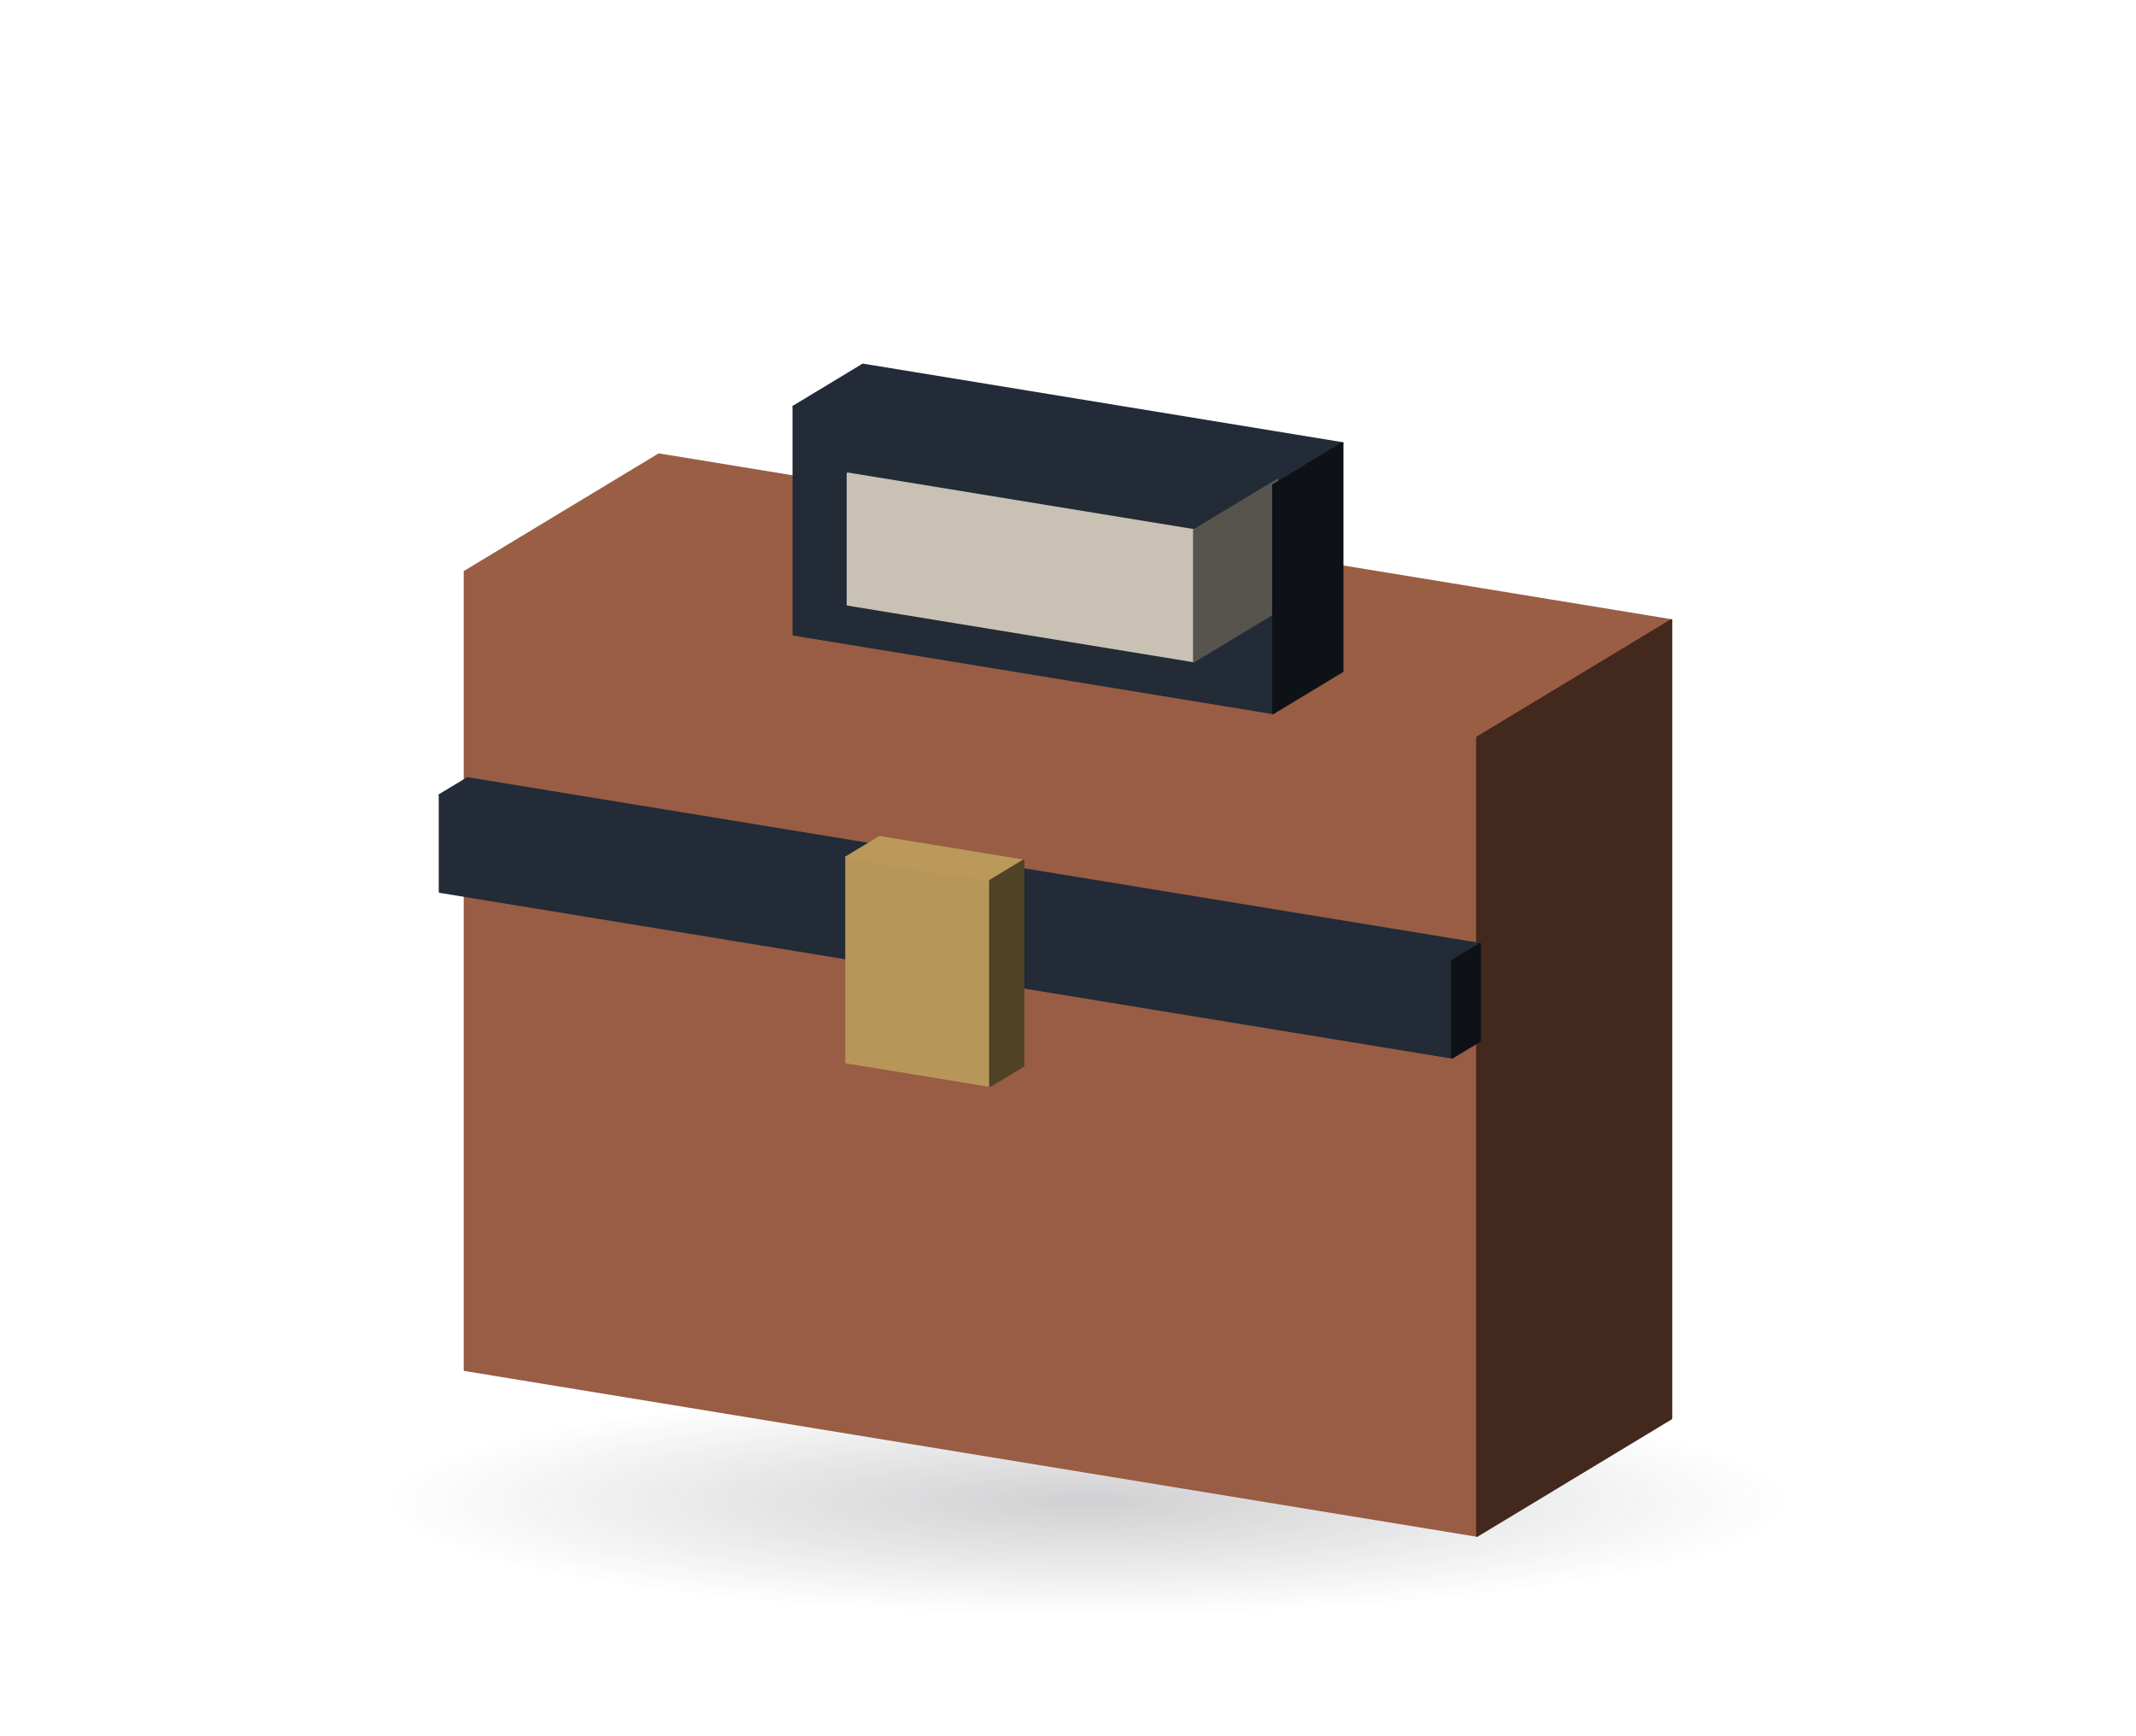
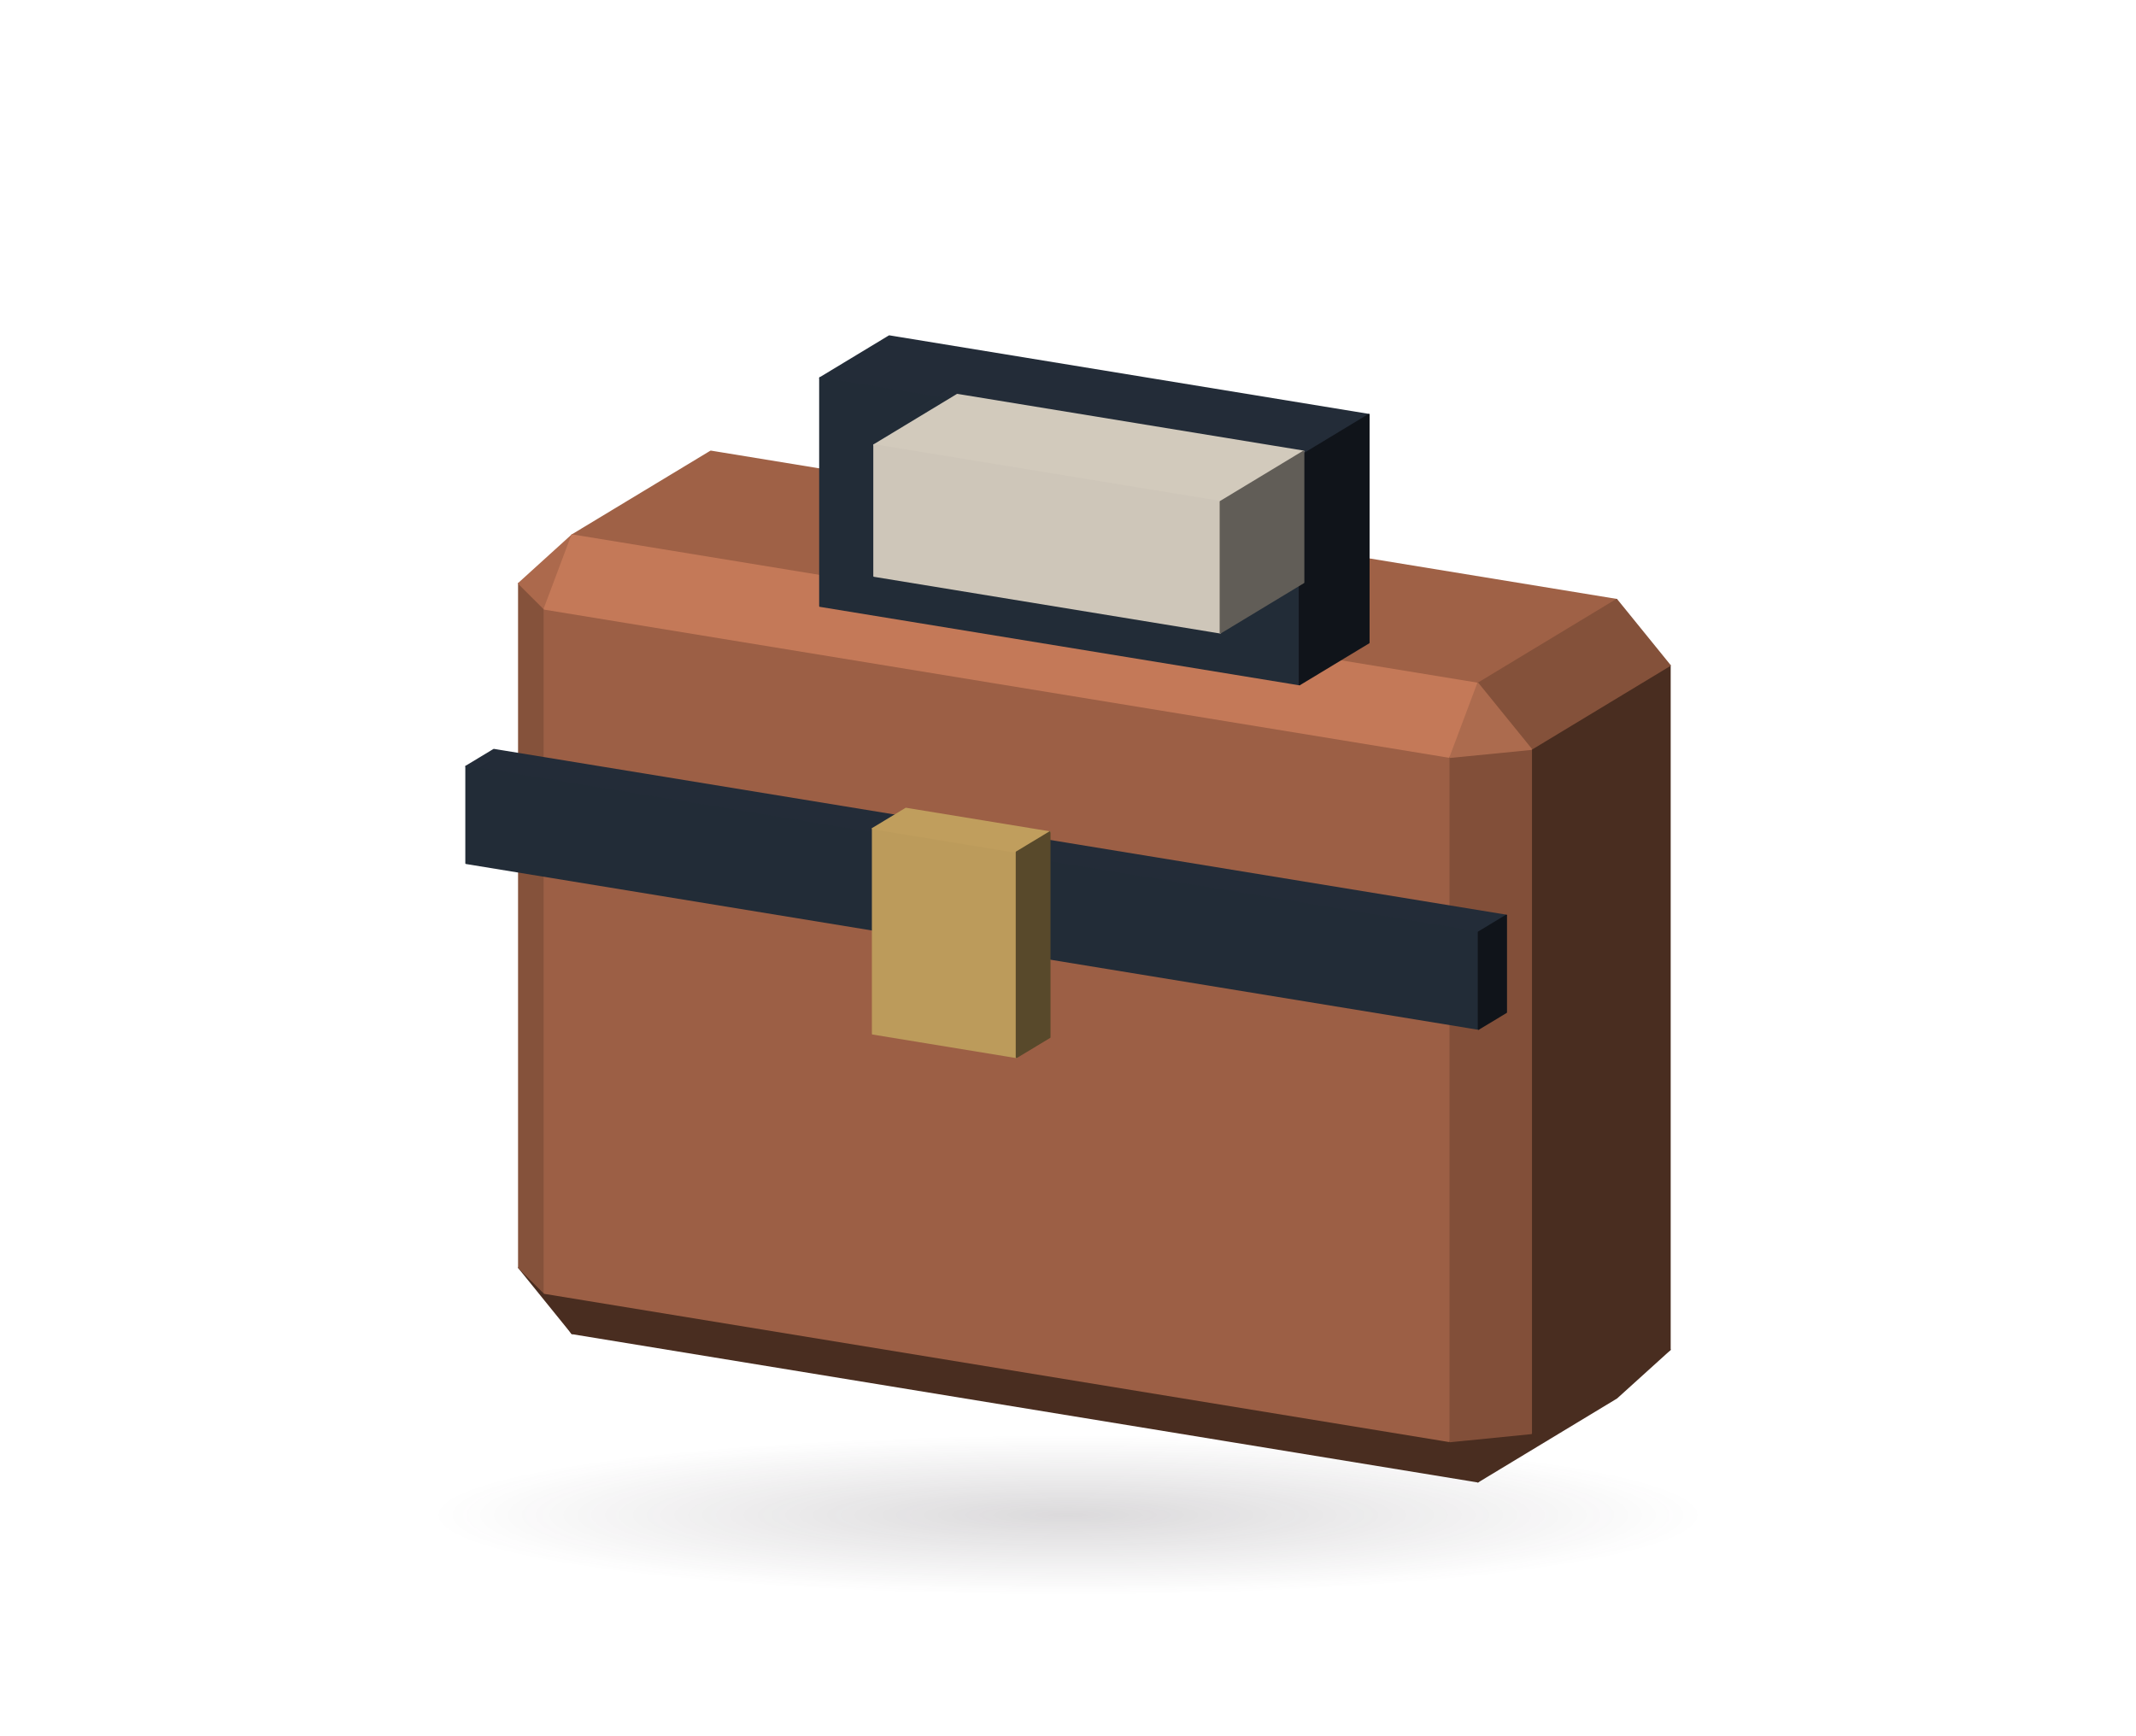
<svg xmlns="http://www.w3.org/2000/svg" viewBox="0 0 320 260" role="img" aria-labelledby="title desc">
  <defs>
    <radialGradient id="floor">
-       <stop stop-color="#383039" stop-opacity=".23" />
+       <stop stop-color="#383039" stop-opacity=".18" />
      <stop offset="1" stop-color="#383039" stop-opacity="0" />
    </radialGradient>
  </defs>
-   <ellipse cx="163" cy="225" rx="106" ry="17" fill="url(#floor)" />
-   <polygon points="98.71,68.08 69.62,85.65 221.29,110.49 250.38,92.92" fill="#9a5e44" stroke="#9a5e44" stroke-width=".3" stroke-linejoin="round" />
-   <polygon points="69.62,205.26 221.29,230.10 221.29,110.49 69.62,85.65" fill="#985d44" stroke="#985d44" stroke-width=".3" stroke-linejoin="round" />
-   <polygon points="139.46,63.40 126.99,70.94 178.88,79.43 191.35,71.90" fill="#ccc4b7" stroke="#ccc4b7" stroke-width=".3" stroke-linejoin="round" />
-   <polygon points="129.27,54.63 118.88,60.91 190.73,72.68 201.12,66.40" fill="#222b37" stroke="#222b37" stroke-width=".3" stroke-linejoin="round" />
-   <polygon points="118.88,95.08 190.73,106.85 190.73,72.68 118.88,60.91" fill="#222b36" stroke="#222b36" stroke-width=".3" stroke-linejoin="round" />
-   <polygon points="126.99,90.59 178.88,99.08 178.88,79.43 126.99,70.94" fill="#c8c1b4" stroke="#c8c1b4" stroke-width=".3" stroke-linejoin="round" />
-   <polygon points="178.88,99.08 191.35,91.55 191.35,71.90 178.88,79.43" fill="#57544e" stroke="#57544e" stroke-width=".3" stroke-linejoin="round" />
-   <polygon points="221.29,230.10 250.38,212.52 250.38,92.92 221.29,110.49" fill="#42281d" stroke="#42281d" stroke-width=".3" stroke-linejoin="round" />
-   <polygon points="70.03,116.59 65.88,119.10 217.55,143.94 221.71,141.42" fill="#222b37" stroke="#222b37" stroke-width=".3" stroke-linejoin="round" />
-   <polygon points="190.73,106.85 201.12,100.57 201.12,66.40 190.73,72.68" fill="#0e1217" stroke="#0e1217" stroke-width=".3" stroke-linejoin="round" />
-   <polygon points="65.88,133.62 217.55,158.46 217.55,143.94 65.88,119.10" fill="#222b36" stroke="#222b36" stroke-width=".3" stroke-linejoin="round" />
-   <polygon points="126.78,159.17 148.33,162.70 148.33,131.95 126.78,128.42" fill="#b79759" stroke="#b79759" stroke-width=".3" stroke-linejoin="round" />
-   <polygon points="131.77,125.40 126.78,128.42 148.33,131.95 153.32,128.93" fill="#ba995a" stroke="#ba995a" stroke-width=".3" stroke-linejoin="round" />
-   <polygon points="148.33,162.70 153.32,159.69 153.32,128.93 148.33,131.95" fill="#504227" stroke="#504227" stroke-width=".3" stroke-linejoin="round" />
-   <polygon points="217.55,158.46 221.71,155.95 221.71,141.42 217.55,143.94" fill="#0e1217" stroke="#0e1217" stroke-width=".3" stroke-linejoin="round" />
+   <ellipse cx="160" cy="227" rx="95" ry="12" fill="url(#floor)" />
+   <polygon points="77.72,189.92 85.70,199.78 81.55,193.74" fill="#492d20" stroke="#492d20" stroke-width=".22" stroke-linejoin="round" />
+   <polygon points="81.55,193.74 81.55,91.23 77.72,87.41 77.72,189.92" fill="#85523b" stroke="#85523b" stroke-width=".22" stroke-linejoin="round" />
+   <polygon points="85.70,199.78 221.41,222.00 217.26,215.97 81.55,193.74" fill="#492d20" stroke="#492d20" stroke-width=".22" stroke-linejoin="round" />
+   <polygon points="81.55,91.23 85.70,80.17 77.72,87.41" fill="#ac694c" stroke="#ac694c" stroke-width=".22" stroke-linejoin="round" />
+   <polygon points="250.18,202.21 229.40,214.76 221.41,222.00 242.19,209.44" fill="#492d20" stroke="#492d20" stroke-width=".22" stroke-linejoin="round" />
+   <polygon points="106.48,67.62 85.70,80.17 221.41,102.40 242.19,89.84" fill="#9f6146" stroke="#9f6146" stroke-width=".22" stroke-linejoin="round" />
+   <polygon points="81.55,193.74 217.26,215.97 217.26,113.45 81.55,91.23" fill="#9c5f45" stroke="#9c5f45" stroke-width=".22" stroke-linejoin="round" />
+   <polygon points="250.18,202.21 250.18,99.69 229.40,112.25 229.40,214.76" fill="#492d20" stroke="#492d20" stroke-width=".22" stroke-linejoin="round" />
+   <polygon points="217.26,215.97 221.41,222.00 229.40,214.76" fill="#492d20" stroke="#492d20" stroke-width=".22" stroke-linejoin="round" />
+   <polygon points="81.55,91.23 217.26,113.45 221.41,102.40 85.70,80.17" fill="#c47958" stroke="#c47958" stroke-width=".22" stroke-linejoin="round" />
+   <polygon points="242.19,89.84 221.41,102.40 229.40,112.25 250.18,99.69" fill="#84513a" stroke="#84513a" stroke-width=".22" stroke-linejoin="round" />
+   <polygon points="229.40,214.76 229.40,112.25 217.26,113.45 217.26,215.97" fill="#824f39" stroke="#824f39" stroke-width=".22" stroke-linejoin="round" />
+   <polygon points="229.40,112.25 221.41,102.40 217.26,113.45" fill="#ac6b4e" stroke="#ac6b4e" stroke-width=".22" stroke-linejoin="round" />
+   <polygon points="133.22,50.35 122.83,56.63 194.68,68.40 205.07,62.12" fill="#232c38" stroke="#232c38" stroke-width=".22" stroke-linejoin="round" />
+   <polygon points="122.83,90.81 194.68,102.57 194.68,68.40 122.83,56.63" fill="#222c37" stroke="#222c37" stroke-width=".22" stroke-linejoin="round" />
+   <polygon points="194.68,102.57 205.07,96.29 205.07,62.12 194.68,68.40" fill="#10141a" stroke="#10141a" stroke-width=".22" stroke-linejoin="round" />
+   <polygon points="143.41,59.12 130.94,66.66 182.83,75.16 195.30,67.62" fill="#d2cabc" stroke="#d2cabc" stroke-width=".22" stroke-linejoin="round" />
+   <polygon points="130.94,86.31 182.83,94.81 182.83,75.16 130.94,66.66" fill="#cec6b9" stroke="#cec6b9" stroke-width=".22" stroke-linejoin="round" />
+   <polygon points="182.83,94.81 195.30,87.27 195.30,67.62 182.83,75.16" fill="#615d57" stroke="#615d57" stroke-width=".22" stroke-linejoin="round" />
+   <polygon points="73.98,112.31 69.82,114.82 221.50,139.66 225.66,137.15" fill="#232c38" stroke="#232c38" stroke-width=".22" stroke-linejoin="round" />
+   <polygon points="69.82,129.34 221.50,154.18 221.50,139.66 69.82,114.82" fill="#222c37" stroke="#222c37" stroke-width=".22" stroke-linejoin="round" />
+   <polygon points="221.50,154.18 225.66,151.67 225.66,137.15 221.50,139.66" fill="#10141a" stroke="#10141a" stroke-width=".22" stroke-linejoin="round" />
+   <polygon points="130.73,154.89 152.28,158.42 152.28,127.67 130.73,124.14" fill="#bc9b5b" stroke="#bc9b5b" stroke-width=".22" stroke-linejoin="round" />
+   <polygon points="135.72,121.13 130.73,124.14 152.28,127.67 157.27,124.66" fill="#c09e5d" stroke="#c09e5d" stroke-width=".22" stroke-linejoin="round" />
+   <polygon points="152.28,158.42 157.27,155.41 157.27,124.66 152.28,127.67" fill="#58492b" stroke="#58492b" stroke-width=".22" stroke-linejoin="round" />
</svg>
